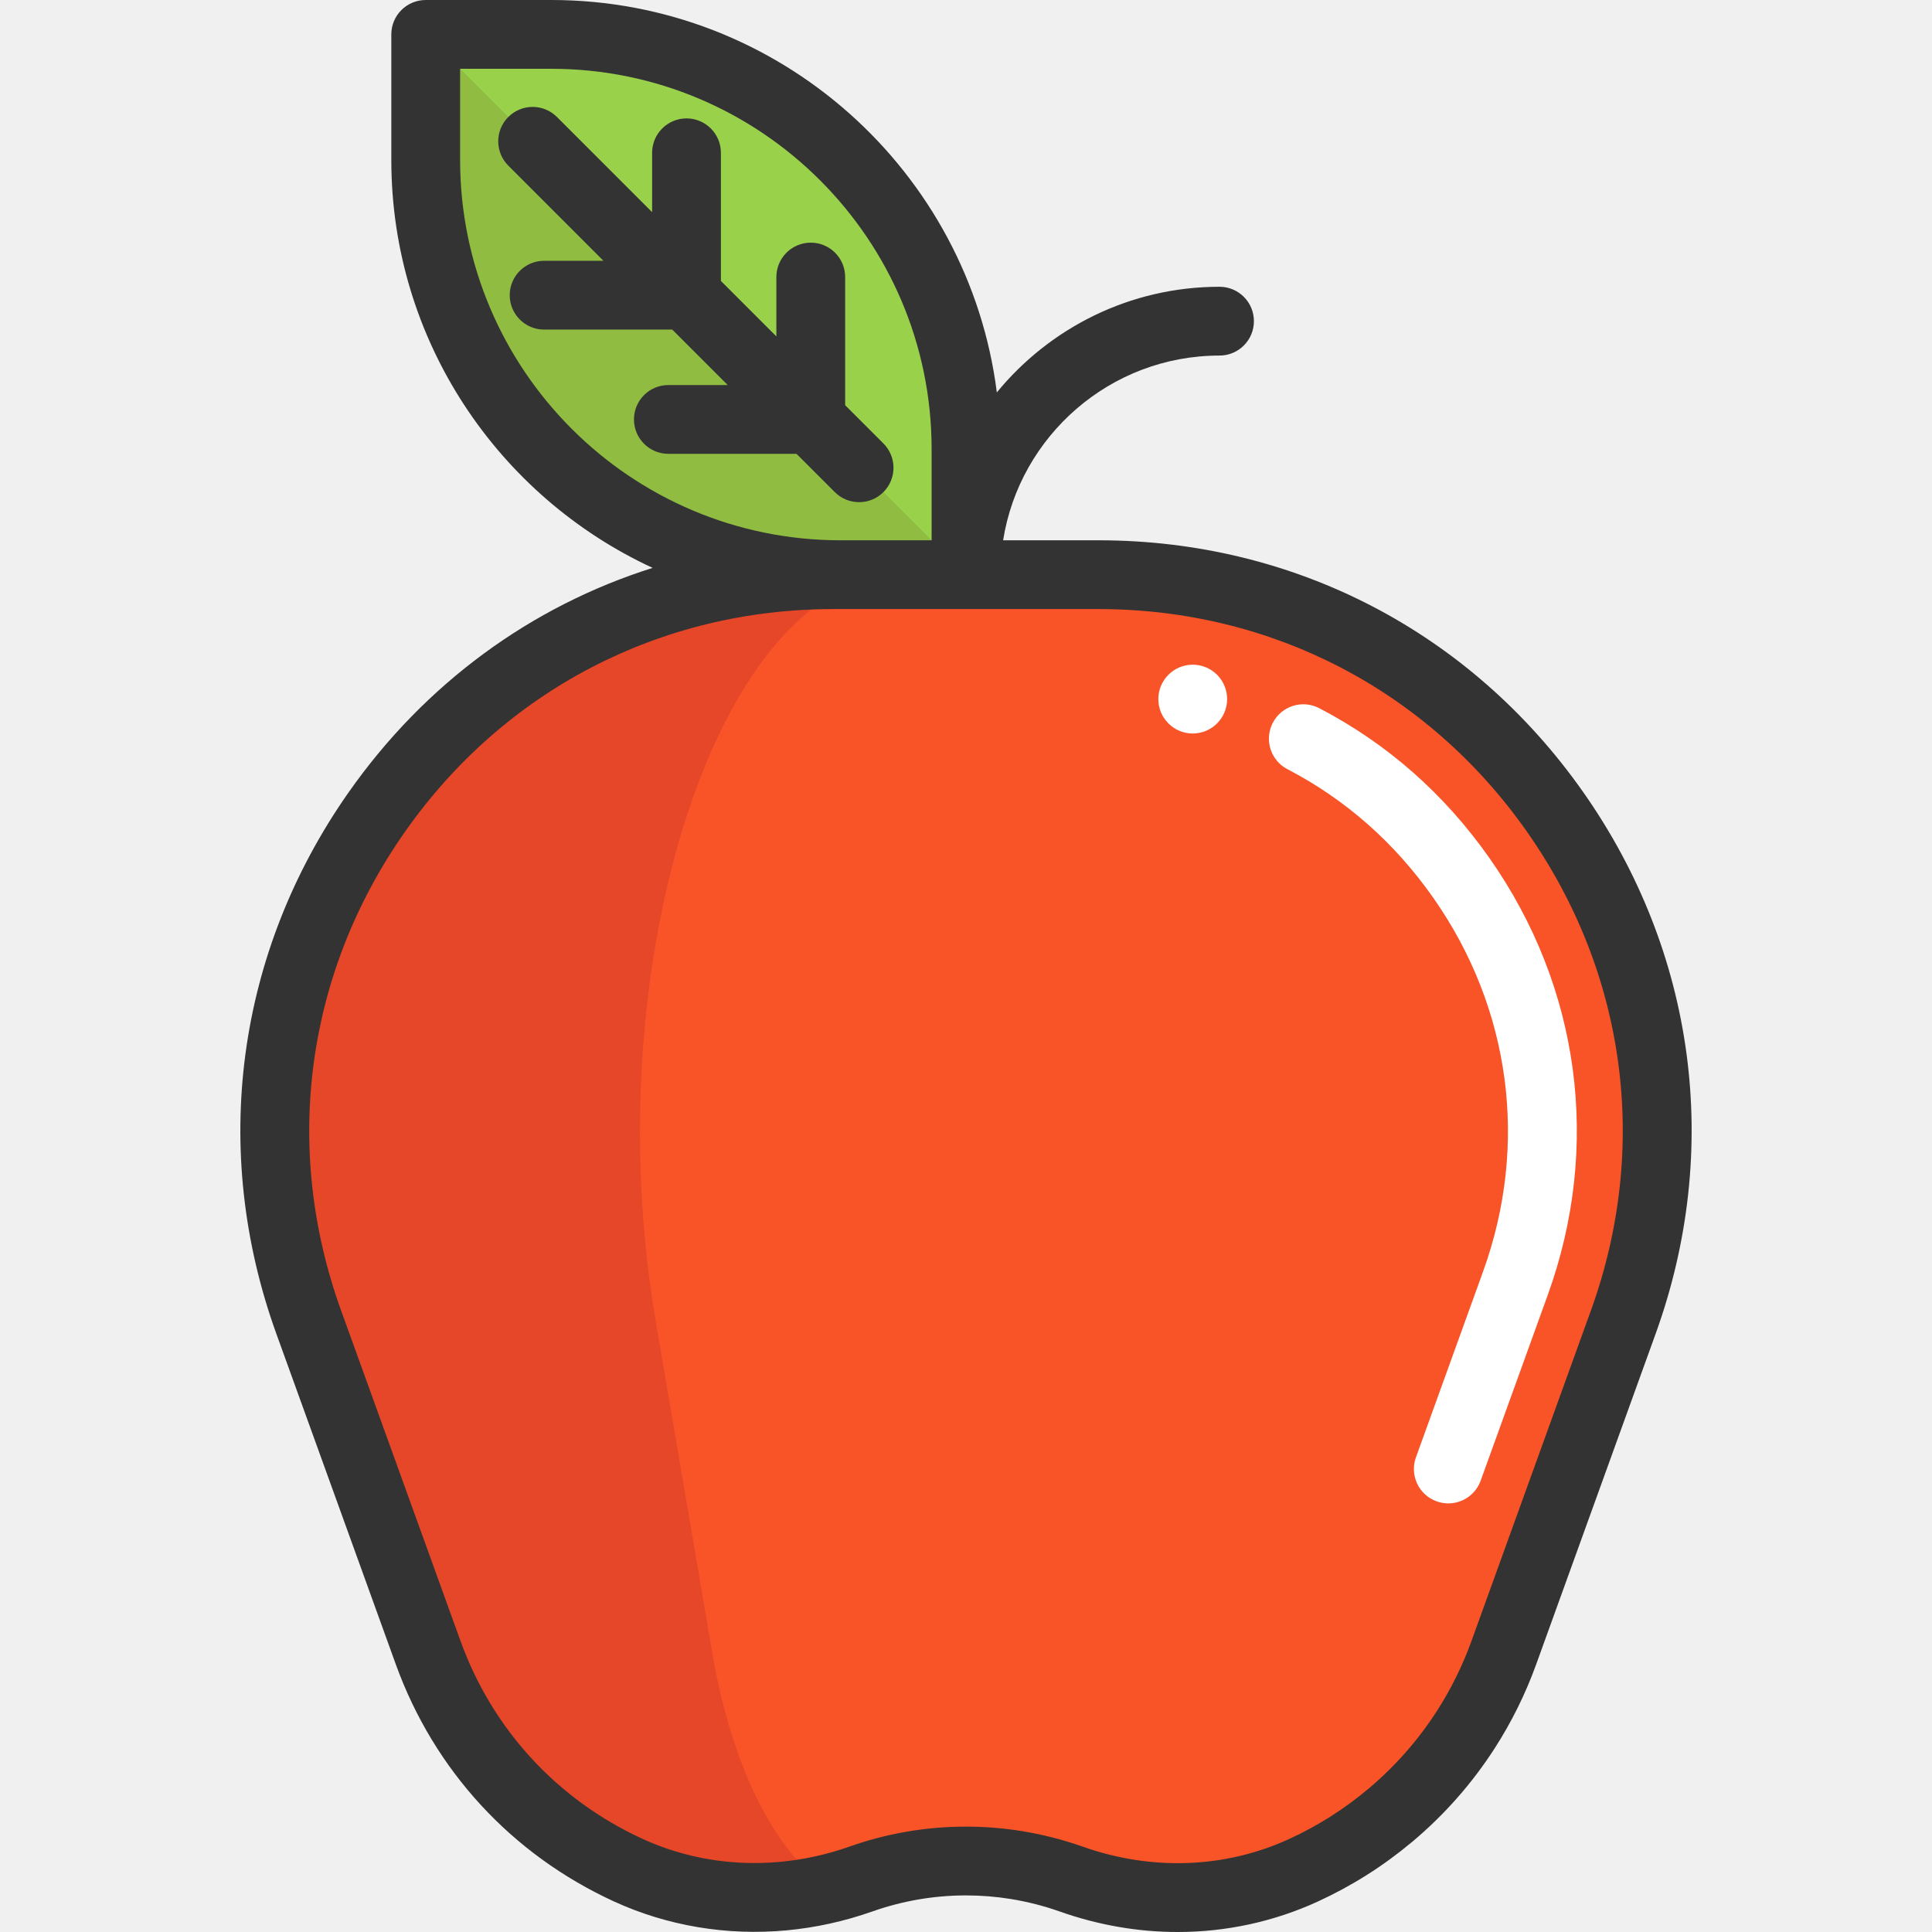
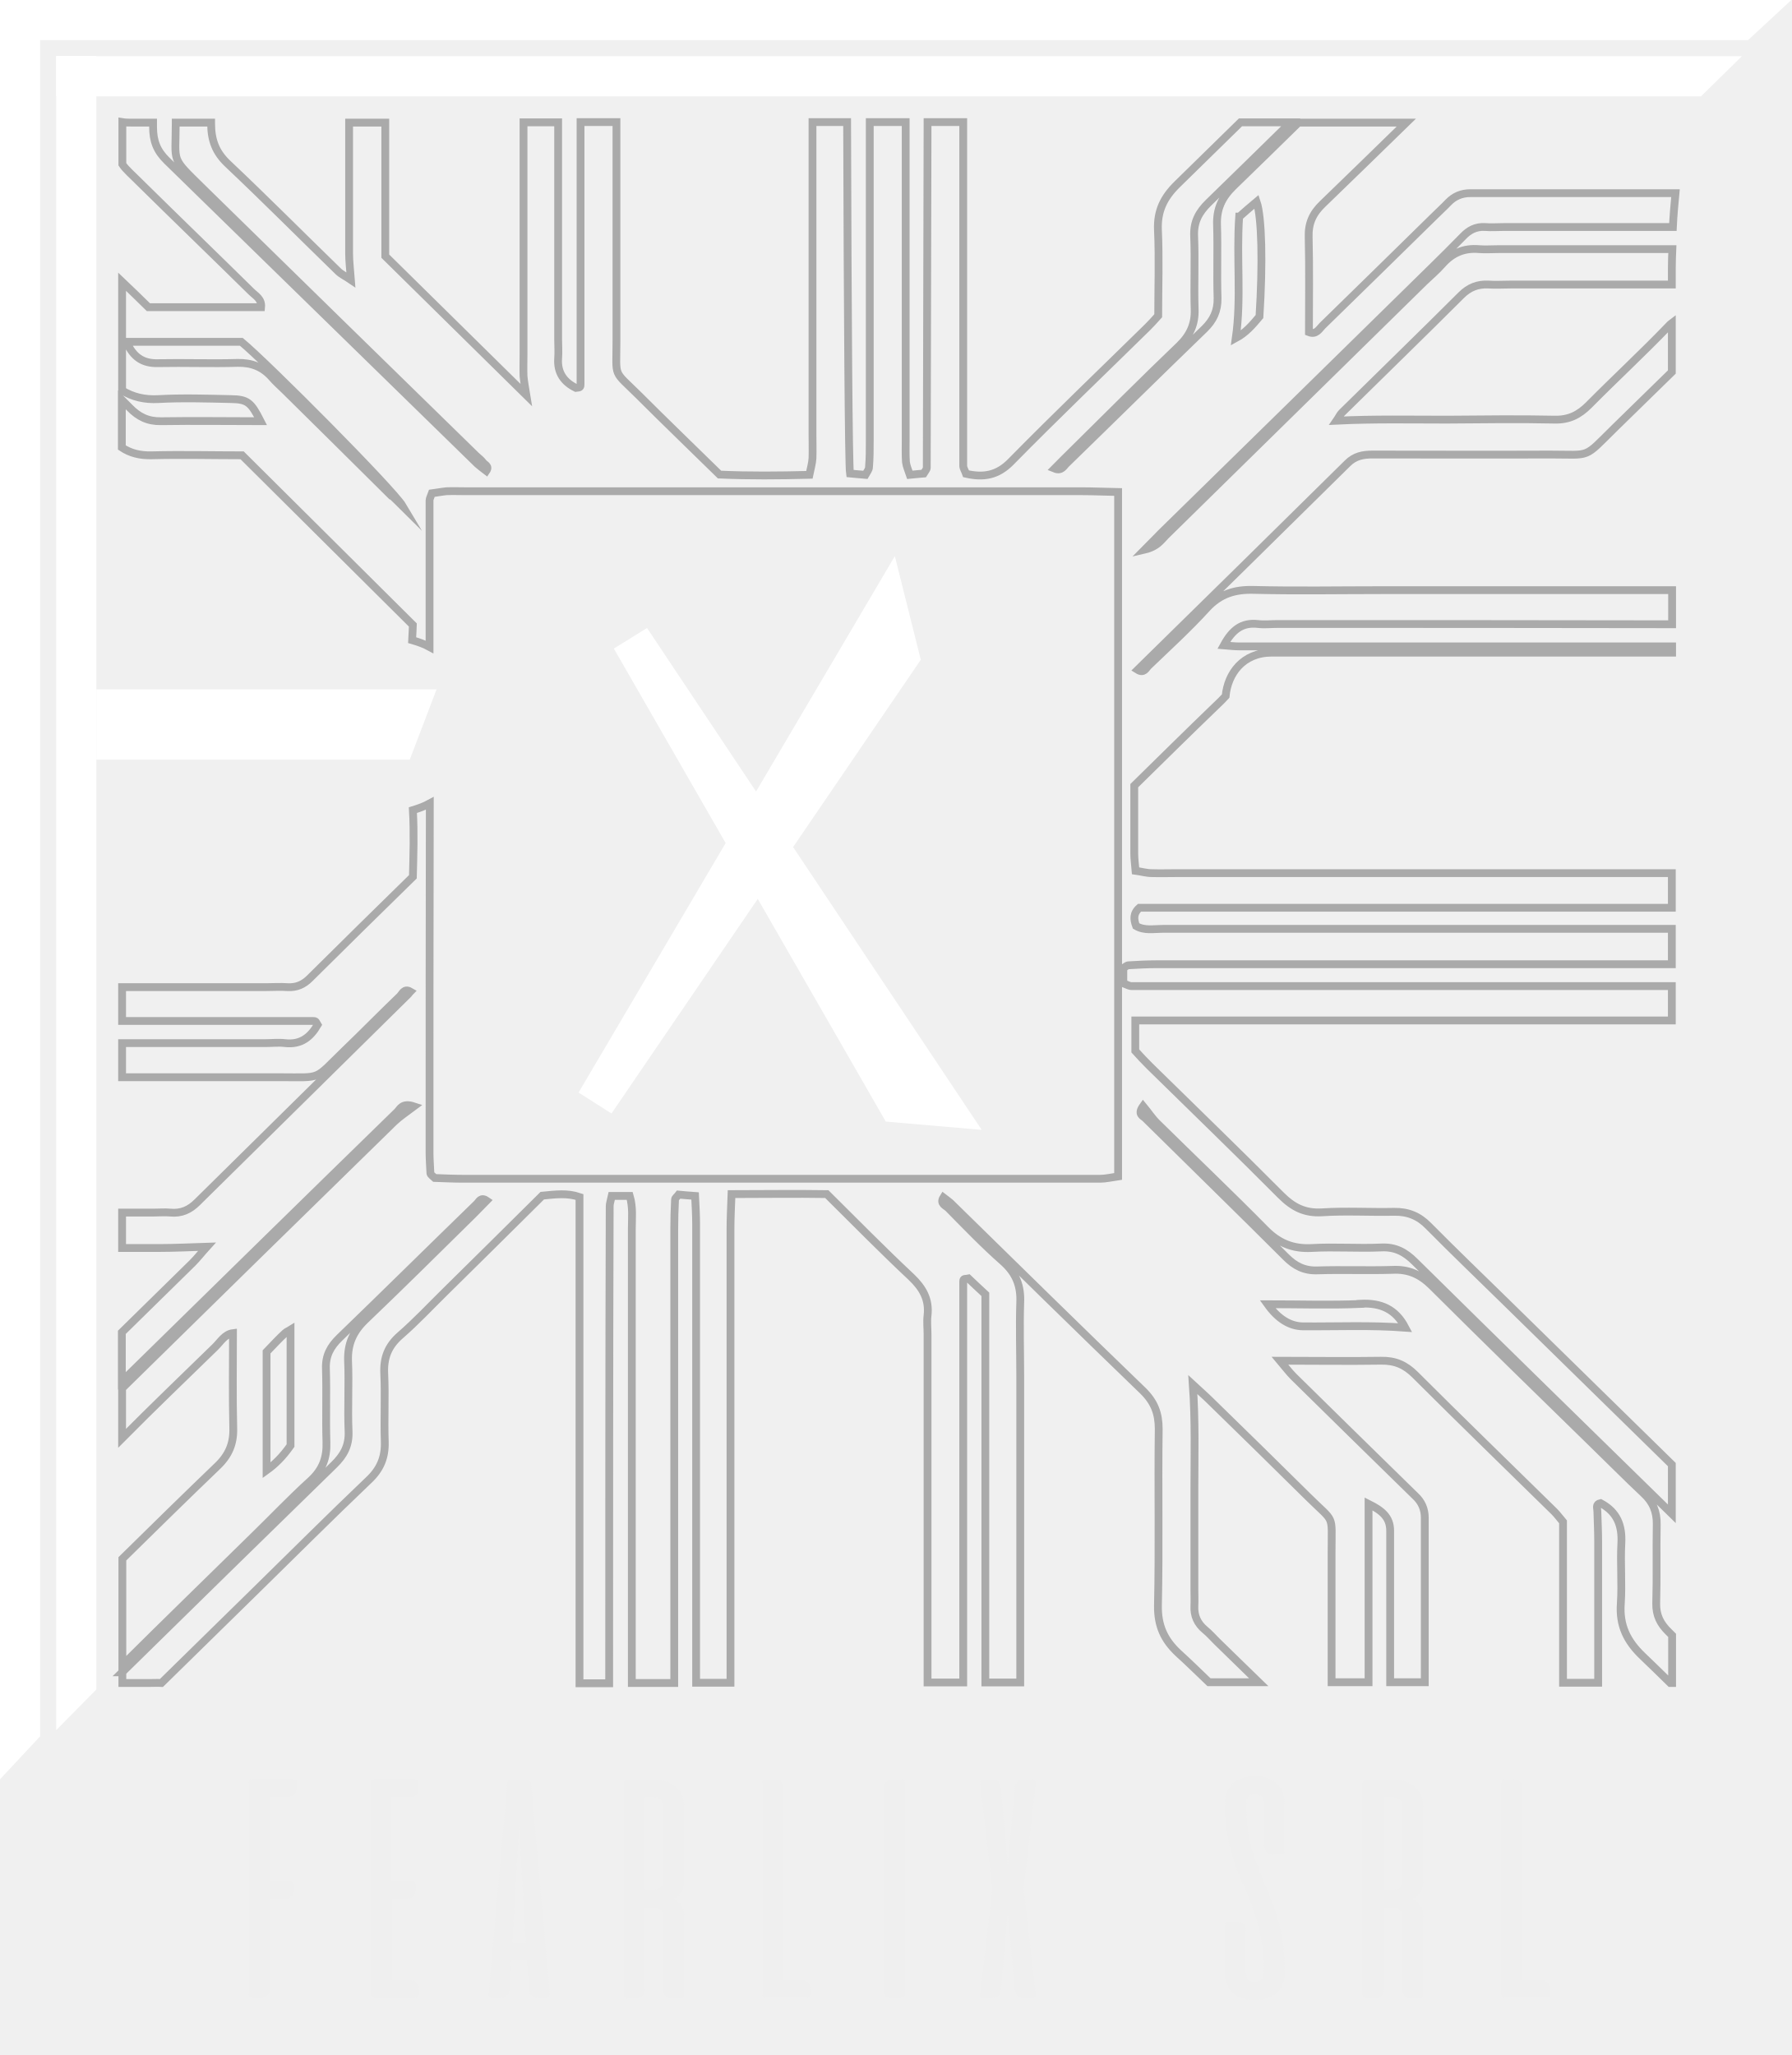
- <svg xmlns="http://www.w3.org/2000/svg" height="800px" width="800px" version="1.1" id="Layer_1" viewBox="0 0 511.999 511.999" xml:space="preserve">
-   <path style="fill:#9AD14B;" d="M256.003,119.022v33.276h-33.276c-60.706,0-109.903-49.209-109.903-109.903V9.119h33.264  C206.794,9.119,256.003,58.328,256.003,119.022z" />
-   <path style="fill:#90BC42;" d="M256.003,152.298h-33.276c-60.706,0-109.903-49.209-109.903-109.903V9.119L256.003,152.298z" />
-   <path style="fill:#F95428;" d="M291.126,152.298c102.478,0,173.879,101.712,139.059,198.088l-31.647,87.577  c-2.613,7.243-6.004,14.061-10.051,20.357c-5.53,8.605-12.299,16.249-20.004,22.727h-0.012c-6.964,5.87-14.706,10.768-23.006,14.584  c-19.373,8.884-41.528,9.443-61.606,2.333c-4.74-1.677-9.601-2.905-14.511-3.707c-4.412-0.717-8.884-1.069-13.344-1.069  c-9.419,0-18.838,1.592-27.856,4.776c-6.684,2.358-13.575,3.877-20.539,4.521c-13.964,1.3-28.135-0.924-41.066-6.855  c-24.197-11.096-43.631-31.538-53.074-57.668L81.82,350.386c-34.82-96.377,36.582-198.088,139.047-198.088h1.859h33.276H291.126z" />
-   <path style="fill:#E54728;" d="M173.809,350.386l14.937,87.577c4.46,26.13,13.624,46.572,25.048,57.668  c2.054,1.993,4.169,3.573,6.332,4.728c-4.132,1.033-8.313,1.738-12.518,2.127c-13.964,1.3-28.135-0.924-41.066-6.855  c-24.197-11.096-43.631-31.538-53.074-57.668L81.82,350.386c-34.82-96.377,36.582-198.088,139.047-198.088h18.558  C191.079,152.298,157.378,254.01,173.809,350.386z" />
+ <svg xmlns="http://www.w3.org/2000/svg" id="Livello_1" data-name="Livello 1" viewBox="0 0 68.81 78.94">
+   <defs>
+     <style>
+       .cls-1 {
+         stroke: #fff;
+         stroke-width: 1.5px;
+       }
+ 
+       .cls-1, .cls-2 {
+         stroke-miterlimit: 10;
+       }
+ 
+       .cls-2 {
+         fill: none;
+         stroke: #aaaaaa;
+         stroke-width: .3px;
+       }
+ 
+       .cls-3 {
+         fill: #efefef;
+       }
+ 
+       .cls-4 {
+         fill: #fff;
+       }
+     </style>
+   </defs>
+   <path class="cls-2" d="m4.7,64.24v.41h1.04c.15,0,.31-.01.46,0,1.19-1.17,2.39-2.34,3.58-3.51,1.46-1.43,2.9-2.87,4.38-4.28.45-.42.64-.88.62-1.48-.03-.87.02-1.74-.02-2.61-.03-.6.14-1.06.61-1.47.61-.53,1.16-1.12,1.74-1.69,1.25-1.23,2.5-2.47,3.72-3.68.52-.05.96-.11,1.43.05v18.68h1.14c0-6.11,0-12.22.02-18.33,0-.1.04-.2.08-.39h.69c.13.44.08.86.08,1.27,0,5.81,0,11.63,0,17.44h1.63c0-5.81,0-11.61,0-17.42,0-.38.01-.77.03-1.15,0-.06.08-.11.14-.19.18.02.38.03.63.05.02.39.04.74.04,1.08,0,5.87,0,11.75,0,17.62h1.32c0-5.81,0-11.61,0-17.42,0-.41.02-.82.04-1.35,1.26,0,2.45-.02,3.66,0,1.09,1.08,2.15,2.16,3.25,3.19.44.42.69.86.62,1.47-.03.24,0,.49,0,.73,0,4.46,0,8.91,0,13.37h1.37c0-5.12,0-10.26,0-15.4,0-.03,0-.07.03-.09.02-.02.07-.01.17-.03.19.18.41.39.65.61v1.06c0,4.62,0,9.23,0,13.85h1.34c0-3.92,0-7.85,0-11.77,0-.94-.03-1.88,0-2.82.03-.64-.16-1.13-.65-1.57-.74-.65-1.42-1.36-2.11-2.06-.1-.1-.34-.17-.19-.41.09.07.18.13.26.2,2.46,2.41,4.92,4.83,7.4,7.22.44.43.61.87.61,1.47-.03,2.26.02,4.53-.03,6.79-.01.76.23,1.31.79,1.83.4.36.78.74,1.17,1.11h1.91c-.54-.52-1.07-1.05-1.61-1.57-.15-.15-.29-.31-.45-.44-.29-.24-.43-.54-.41-.92.01-.21,0-.42,0-.63,0-1.29,0-2.58,0-3.87,0-1.3.04-2.6-.06-4,.28.26.49.44.68.63,1.26,1.23,2.52,2.46,3.77,3.7,1.01,1,.88.61.88,2.08,0,1.67,0,3.35,0,5.02h1.42v-6.85c.5.25.83.5.83,1.03,0,.28,0,.56,0,.84,0,1.66,0,3.32,0,4.98h1.33c0-1.79,0-3.59,0-5.38,0-.31,0-.63,0-.94,0-.33-.12-.61-.37-.84-.15-.14-.3-.3-.45-.44-1.41-1.38-2.82-2.76-4.22-4.14-.19-.19-.35-.41-.52-.61,1.33,0,2.61.02,3.88,0,.54-.01.93.16,1.31.54,1.77,1.77,3.56,3.5,5.34,5.25.12.12.22.26.34.4v1.17c0,1.67,0,3.34,0,5.01h1.35c0-1.81,0-3.62,0-5.43,0-.38-.02-.77-.03-1.15,0-.13-.08-.28.12-.32.64.34.84.86.8,1.56-.04.76.03,1.53-.02,2.3-.06.83.23,1.44.84,2.02.36.34.71.69,1.06,1.03h.07v-1.83s-.09-.09-.13-.13c-.32-.31-.49-.64-.48-1.1.03-1.01,0-2.02.02-3.03.01-.49-.15-.87-.51-1.2-.64-.6-1.26-1.23-1.89-1.84-2.09-2.04-4.18-4.08-6.25-6.14-.44-.43-.89-.63-1.5-.6-.96.03-1.92-.01-2.88.02-.51.02-.87-.17-1.21-.51-1.79-1.79-3.61-3.56-5.41-5.34-.08-.08-.31-.14-.08-.46.2.24.35.48.55.67,1.38,1.36,2.78,2.69,4.14,4.07.51.52,1.06.75,1.79.71.89-.05,1.78.02,2.66-.02.55-.03.93.18,1.3.55,3.28,3.24,6.58,6.46,9.87,9.68,0,0,0,0,0,0v-1.89c-2.14-2.09-4.27-4.19-6.41-6.28-.98-.96-1.97-1.91-2.94-2.89-.37-.38-.79-.55-1.32-.54-.92.02-1.85-.04-2.77.02-.67.04-1.12-.2-1.58-.66-1.66-1.67-3.36-3.31-5.04-4.96-.2-.2-.39-.4-.55-.58v-1.17c3.38,0,6.71,0,10.04,0,3.38,0,6.75,0,10.13,0h.44v-1.32c-6.93,0-13.85,0-20.75,0-.1,0-.19-.06-.32-.11v-.58c.08-.05.14-.11.2-.11.35-.02.7-.04,1.05-.04,6.61,0,13.21,0,19.82,0v-1.36c-3.67,0-7.35,0-11.02,0-2.84,0-5.69,0-8.53,0-.35,0-.71.08-1.03-.11-.09-.25-.12-.48.13-.7h20.45v-1.33c-6.34,0-12.68,0-19.02,0-.32,0-.64.01-.96,0-.2,0-.4-.06-.62-.09-.02-.25-.05-.46-.05-.66,0-.87,0-1.74,0-2.61,1.06-1.04,2.08-2.05,3.12-3.05.16-.15.29-.28.39-.39.08-.86.66-1.67,1.77-1.67h15.38v-.24c-5.55,0-11.1,0-16.65,0-.16,0-.32-.02-.57-.04.32-.59.69-.89,1.31-.82.25.03.5,0,.75,0,5.05,0,10.11,0,15.16.01v-1.31h-11.18c-1.63,0-3.27.03-4.9-.01-.73-.02-1.29.16-1.79.7-.71.78-1.49,1.49-2.25,2.22-.09.09-.17.3-.41.15,2.7-2.65,5.39-5.29,8.06-7.93.28-.28.59-.34.96-.34,2.27,0,4.55.01,6.82,0,1.61,0,1.27.17,2.49-1.03.73-.71,1.46-1.43,2.19-2.14v-1.88s-.08.06-.12.11c-1,1.04-2.06,2.02-3.07,3.04-.37.37-.75.57-1.3.56-1.38-.03-2.77-.01-4.16,0-1.39,0-2.79-.03-4.23.04.09-.13.13-.23.2-.3,1.53-1.51,3.07-3,4.59-4.52.3-.3.63-.43,1.04-.41.28.02.57,0,.85,0,2.07,0,4.13,0,6.2,0v-.65c0-.24.01-.47.02-.71h-6.68c-.25,0-.5.02-.75,0-.58-.05-1.03.15-1.41.58-.21.24-.45.44-.68.66-3.31,3.25-6.63,6.51-9.94,9.76-.18.18-.33.43-.8.54.35-.35.56-.58.78-.79,3.42-3.35,6.84-6.7,10.25-10.05.4-.39.8-.79,1.19-1.19.23-.24.49-.38.84-.36.25.02.5,0,.75,0,2.16,0,4.31,0,6.47,0,.02-.44.06-.87.1-1.3-2.34,0-4.69,0-7.03,0-.28,0-.57,0-.85,0-.34,0-.62.12-.85.36-.17.18-.35.34-.53.52-1.43,1.4-2.86,2.81-4.3,4.21-.13.13-.24.36-.52.25,0-1.21.02-2.42-.01-3.64-.02-.53.15-.92.54-1.29,1.07-1.03,2.14-2.08,3.21-3.12h-4.14c-.84.82-1.67,1.64-2.51,2.45-.44.43-.64.87-.62,1.47.03.94-.01,1.88.02,2.82.01.49-.16.85-.51,1.19-1.77,1.71-3.52,3.44-5.29,5.16-.11.1-.19.31-.46.2.25-.25.49-.5.74-.74,1.35-1.33,2.69-2.68,4.06-3.99.41-.4.6-.83.58-1.39-.03-.94.02-1.88-.02-2.82-.02-.54.18-.91.56-1.28,1.05-1.02,2.1-2.05,3.15-3.08h-1.93c-.81.79-1.62,1.59-2.43,2.38-.52.51-.77,1.03-.74,1.75.05,1.11.01,2.23.01,3.3-.16.18-.28.31-.4.43-1.76,1.73-3.54,3.43-5.26,5.18-.52.53-1.06.61-1.72.46-.04-.12-.11-.21-.11-.31,0-4.39,0-8.8,0-13.2h-1.37c-.01,4.43-.02,8.86-.03,13.28,0,.06-.06.12-.12.22-.14.01-.31.03-.53.05-.06-.18-.13-.33-.15-.49-.02-.28-.01-.56-.01-.83,0-4.08,0-8.15,0-12.23h-1.38c0,4.07,0,8.15,0,12.22,0,.35,0,.7-.03,1.04,0,.09-.08.18-.14.29-.21-.02-.41-.03-.59-.05-.05-.33-.09-6.21-.11-13.5h-1.33c0,3.99,0,7.98,0,11.97,0,.31.01.63,0,.94-.01.2-.07.39-.12.64-1.18.03-2.3.04-3.45-.01-1.04-1.02-2.08-2.02-3.1-3.04-1.01-1-.86-.64-.86-2.09,0-2.8,0-5.61,0-8.41h-1.38c0,3.36,0,6.72,0,10.08,0,.03,0,.08-.03.1-.02.02-.07.02-.15.03-.45-.22-.72-.58-.68-1.13.02-.24,0-.49,0-.73,0-2.78,0-5.56,0-8.34h-1.33c0,2.97,0,5.94,0,8.91,0,.28-.01.56,0,.84.02.24.07.48.11.73-1.8-1.77-3.57-3.52-5.42-5.34v-.92c0-1.4,0-2.81,0-4.21h-1.39c0,1.01,0,2.03,0,3.04,0,.66,0,1.32,0,1.98,0,.31.04.62.07,1.02-.19-.13-.37-.21-.49-.33-1.41-1.37-2.8-2.77-4.23-4.12-.48-.45-.65-.92-.65-1.56,0,0,0-.02,0-.03h-1.36s0,.03,0,.05c0,1.52-.21,1.25,1.02,2.46,3.49,3.42,6.99,6.84,10.49,10.26.1.1.22.18.3.29.05.08.25.13.12.32-.13-.1-.24-.18-.34-.27-3.98-3.88-7.95-7.77-11.93-11.65-.39-.38-.53-.76-.53-1.29,0-.06,0-.11,0-.17h-.83c-.12,0-.23,0-.35-.02v1.62c.13.2.36.39.8.83,1.38,1.36,2.77,2.7,4.15,4.06.16.16.41.28.38.6h-4.33c-.34-.33-.67-.66-1.01-.98v4.18c.41.25.86.36,1.4.33.92-.05,1.85-.02,2.77,0,.65.01.78.12,1.15.85-1.28,0-2.55-.02-3.82,0-.51.01-.87-.17-1.21-.52-.1-.1-.2-.2-.3-.3v1.83c.33.22.7.31,1.14.3,1.17-.03,2.34,0,3.48,0,2.18,2.17,4.32,4.29,6.56,6.52,0,.11-.02.32-.03.58.24.07.47.15.67.26,0-1.88,0-3.75,0-5.63,0-.06.04-.13.09-.27.16-.02.36-.06.56-.08.25-.01.5,0,.75,0,7.89,0,15.77,0,23.66,0,.42,0,.84.02,1.39.03,0,8.85,0,17.54,0,26.29-.28.04-.48.09-.68.09-1.1,0-2.2,0-3.3,0-7.07,0-14.14,0-21.2,0-.38,0-.77-.02-1.07-.03-.1-.09-.13-.11-.15-.14-.02-.03-.02-.07-.02-.1-.01-.24-.03-.49-.03-.73,0-4.47,0-8.94.01-13.42-.2.11-.42.19-.65.26.05.88.02,1.73,0,2.56-1.36,1.33-2.66,2.61-3.96,3.9-.24.24-.51.36-.85.34-.28-.02-.57,0-.85,0-1.84,0-3.67,0-5.51,0v1.3c2.44,0,4.89,0,7.33,0,.04,0,.07,0,.1.02.02.01.03.05.08.13-.27.46-.63.77-1.25.7-.25-.03-.5,0-.75,0-1.84,0-3.68,0-5.51,0v1.31c2.02,0,4.04,0,6.06,0,1.66,0,1.29.13,2.49-1.03.71-.68,1.4-1.39,2.11-2.07.1-.09.17-.33.41-.19-.03.03-.04.06-.07.09-2.7,2.67-5.41,5.33-8.11,8-.3.3-.62.44-1.04.4-.21-.02-.43,0-.64,0-.4,0-.81,0-1.21,0v1.36c.47,0,.95,0,1.42,0,.59,0,1.19-.03,1.84-.05-.2.22-.37.44-.56.63-.9.89-1.81,1.77-2.71,2.66v1.88c.06-.05.11-.1.17-.16,3.47-3.4,6.93-6.8,10.41-10.19.11-.11.19-.36.64-.21-.32.24-.56.4-.76.59-3.49,3.41-6.97,6.82-10.45,10.24v1.92c1.17-1.18,2.37-2.33,3.56-3.49.22-.21.38-.51.7-.55,0,1.22-.02,2.43.01,3.64.02.6-.17,1.05-.61,1.47-1.23,1.18-2.44,2.37-3.65,3.56v4.09c1.67-1.66,3.36-3.3,5.04-4.95.73-.71,1.43-1.45,2.19-2.14.46-.42.63-.88.61-1.48-.03-.94.01-1.88-.02-2.82-.02-.5.17-.85.52-1.19,1.77-1.71,3.52-3.44,5.29-5.16.07-.07.14-.26.36-.11-.23.23-.44.46-.66.67-1.33,1.31-2.65,2.62-4,3.91-.47.45-.68.93-.66,1.57.04.9-.02,1.81.02,2.72.02.54-.18.91-.56,1.28-2.72,2.65-5.43,5.31-8.14,7.97Zm47.56-14.16c.79-.04,1.35.21,1.72.92-1.32-.1-2.62-.04-3.93-.05q-.76-.01-1.36-.85c1.26,0,2.41.04,3.57-.01Zm-4.65-41.76c.19-.17.42-.37.66-.57.2.59.24,2.36.11,4.41-.26.31-.52.62-.91.83.22-1.54.02-3.07.13-4.67ZM14.97,18.98c-1.34-1.33-2.68-2.66-4.02-3.98-.17-.17-.36-.33-.52-.52-.35-.39-.77-.55-1.3-.54-1.02.03-2.03-.01-3.05.01-.6.02-.97-.24-1.22-.82h4.41c.96.79,5.82,5.67,6.2,6.31-.16-.16-.33-.31-.49-.47Zm-3.81,36.55c-.31.44-.6.72-.92.95v-4.55c.27-.28.48-.51.71-.72.07-.07.18-.1.21-.12v4.44Z" />
+   <polygon class="cls-1" points="22.87 42.35 34.09 23.32 34.56 25.2 22.87 42.35" />
+   <polygon class="cls-1" points="24.23 24.54 36.22 42.52 34.48 42.37 24.23 24.54" />
  <g>
-     <path style="fill:#FFFFFF;" d="M383.814,398.415c-1.029,0-2.075-0.175-3.098-0.544c-4.735-1.711-7.185-6.936-5.475-11.671   l17.793-49.237c12.162-33.664,7.342-69.773-13.223-99.069c-10.248-14.596-23.242-26.053-38.625-34.049   c-4.468-2.321-6.206-7.824-3.883-12.292c2.323-4.468,7.826-6.204,12.291-3.883c18.005,9.359,33.193,22.733,45.139,39.75   c24.025,34.224,29.654,76.408,15.447,115.737l-17.793,49.238C391.047,396.108,387.545,398.415,383.814,398.415z" />
-     <circle style="fill:#FFFFFF;" cx="316.086" cy="185.267" r="9.115" />
+     <path class="cls-3" d="m11.27,68.36s.07.01.09.03c.02.02.04.05.04.09v.2c0,.1-.03.19-.08.25-.06.06-.13.1-.22.1h-.74v3.23h.8s.07,0,.09.03c.02.02.04.05.04.09v.2c0,.1-.03.19-.08.25-.06.06-.13.1-.22.1h-.62v3.47c0,.1-.03.19-.09.25-.06.07-.14.1-.26.1h-.34s-.07-.01-.09-.04c-.02-.02-.03-.05-.03-.09v-8.15s0-.07.03-.09c.02-.02.05-.04.09-.04h1.6Z" />
+     <path class="cls-3" d="m15.95,68.36s.07.01.09.03c.02.02.04.05.04.09v.2c0,.1-.03.19-.08.25-.06.06-.13.1-.22.1h-.74v3.23h.8s.07,0,.09.03c.02.02.04.05.04.09v.2c0,.1-.03.19-.08.25-.06.06-.13.1-.22.1h-.62v3.15h.74c.09,0,.17.03.22.1.06.06.08.15.08.25v.2s-.01.07-.04.09c-.02.02-.05.03-.09.03h-1.6s-.07-.01-.09-.04c-.02-.02-.03-.05-.03-.09v-8.15s0-.07.03-.09c.02-.02.05-.04.09-.04h1.6Z" />
+     <path class="cls-3" d="m20.28,68.36s.06.01.08.04c.02.02.03.05.04.08l.72,8.13s0,.07-.03.1c-.03.03-.07.05-.12.05h-.29c-.1,0-.18-.03-.25-.09-.07-.06-.1-.13-.11-.21l-.07-1.15h-.61l-.07,1.15c0,.08-.04.16-.11.21-.07.06-.15.09-.25.09h-.29c-.06,0-.1-.02-.12-.05-.03-.03-.04-.07-.03-.1l.72-8.13s.02-.06.04-.08c.02-.02.05-.04.08-.04h.68Zm-.61,6.28h.53l-.26-4.49-.26,4.49Z" />
+     <path class="cls-3" d="m25.14,68.36c.17,0,.33.03.47.08s.26.12.36.21c.1.09.18.2.23.32.05.13.08.27.08.43v2.84c0,.18-.04.32-.1.43-.07.11-.17.2-.29.27.12.07.22.16.29.27.07.11.1.25.1.42v3.01s0,.07-.03.09c-.02.02-.05.04-.09.04h-.34c-.12,0-.2-.03-.26-.1-.06-.07-.09-.15-.09-.25v-2.78c0-.11-.03-.2-.08-.26-.05-.07-.14-.1-.27-.1h-.35v3.14c0,.1-.03.19-.09.25-.06.07-.14.1-.26.1h-.34s-.07-.01-.09-.04c-.02-.02-.03-.05-.03-.09v-8.15s0-.07.03-.09c.02-.02.05-.04.09-.04h1.04Zm-.36.67v3.56h.35c.12,0,.21-.03.26-.1.06-.07.08-.15.08-.26v-2.84c0-.1-.03-.19-.09-.26-.06-.07-.15-.1-.26-.1h-.35Z" />
+     <path class="cls-3" d="m29.4,76.76s-.07-.01-.09-.04c-.02-.02-.03-.05-.03-.09v-8.15s0-.07.03-.09c.02-.02.05-.04.09-.04h.34c.1,0,.19.03.25.08.06.06.1.13.1.22v7.42h.74c.09,0,.17.03.22.1.06.06.08.15.08.25v.2s-.01.07-.04.09c-.02.02-.05.03-.09.03h-1.6Z" />
+     <path class="cls-3" d="m33.96,68.66c0-.09.03-.17.1-.22.06-.06.15-.08.25-.08h.34s.07.01.09.04c.02.02.03.05.03.09v8.06c0,.06-.02.11-.06.15s-.09.06-.15.06h-.37c-.06,0-.11-.02-.15-.06s-.06-.09-.06-.15v-7.88Z" />
+     <path class="cls-3" d="m39.32,72.56l.47,4.07s0,.07-.03.09c-.02.02-.05.04-.09.04h-.34c-.12,0-.2-.03-.26-.1-.05-.07-.08-.15-.09-.25l-.27-2.96-.26,2.96c0,.1-.04.19-.09.25-.05.07-.14.1-.25.1h-.34s-.07-.01-.09-.04c-.02-.02-.03-.05-.03-.09l.47-4.07-.47-4.07s0-.07.03-.09c.02-.02.05-.04.09-.04h.34c.12,0,.2.03.25.1.05.07.08.15.09.25l.26,2.96.27-2.96c0-.1.04-.19.09-.25.05-.07.14-.1.26-.1h.34s.07.01.09.04c.02.02.03.05.03.09l-.47,4.07Z" />
+     <path class="cls-3" d="m48.91,71.25c-.12,0-.2-.03-.26-.1-.06-.07-.09-.15-.09-.26v-1.61c0-.11-.03-.2-.09-.26-.06-.07-.15-.1-.26-.1s-.21.03-.26.1c-.06.07-.08.15-.08.26,0,.36.02.69.06.98.04.29.1.56.17.81s.15.48.24.7.18.44.27.66c.09.22.18.44.27.67.09.23.17.48.24.74.07.27.13.56.17.88.04.32.06.68.06,1.08,0,.16-.03.3-.08.43-.05.13-.13.23-.23.32-.1.09-.22.16-.37.21-.14.05-.3.07-.47.07-.36,0-.65-.09-.85-.28-.2-.18-.3-.44-.3-.76v-1.84s0-.07.03-.09c.02-.02.05-.04.09-.04h.34c.12,0,.2.03.26.1.06.07.09.15.09.25v1.61c0,.11.03.19.09.26.06.07.15.1.26.1s.21-.03.26-.1c.06-.07.08-.15.08-.26,0-.51-.04-.96-.11-1.34s-.17-.73-.28-1.05c-.11-.31-.23-.61-.36-.89-.13-.28-.25-.58-.36-.89-.11-.31-.21-.66-.28-1.03-.07-.38-.11-.82-.11-1.32,0-.16.03-.3.08-.43s.13-.23.23-.32c.1-.09.22-.16.36-.21.14-.05.3-.07.47-.07.36,0,.65.09.85.28.2.18.3.44.3.76v1.84s0,.07-.03.09c-.02.02-.05.04-.09.04h-.34Z" />
+     <path class="cls-3" d="m53.53,68.36c.17,0,.33.03.47.08s.26.12.36.21c.1.09.18.2.23.32.05.13.08.27.08.43v2.84c0,.18-.04.32-.1.43-.07.11-.17.2-.29.27.12.07.22.16.29.27.07.11.1.25.1.42v3.01s0,.07-.03.09c-.02.02-.05.04-.09.04h-.34c-.12,0-.2-.03-.26-.1-.06-.07-.09-.15-.09-.25v-2.78c0-.11-.03-.2-.08-.26-.05-.07-.14-.1-.27-.1h-.35v3.14c0,.1-.03.19-.09.25-.06.07-.14.1-.26.1h-.34s-.07-.01-.09-.04c-.02-.02-.03-.05-.03-.09v-8.15s0-.07.03-.09c.02-.02.05-.04.09-.04h1.04Zm-.36.67v3.56h.35c.12,0,.21-.03.26-.1.06-.07.08-.15.08-.26v-2.84c0-.1-.03-.19-.09-.26-.06-.07-.15-.1-.26-.1h-.35Z" />
+     <path class="cls-3" d="m57.79,76.76s-.07-.01-.09-.04c-.02-.02-.03-.05-.03-.09v-8.15s0-.07.03-.09c.02-.02.05-.04.09-.04h.34c.1,0,.19.03.25.08.06.06.1.13.1.22v7.42h.74c.09,0,.17.03.22.1.06.06.08.15.08.25v.2s-.01.07-.04.09c-.02.02-.05.03-.09.03h-1.6Z" />
  </g>
-   <g>
-     <path style="fill:#333333;" d="M419.601,209.964c-29.793-42.441-76.621-66.783-128.479-66.783h-25.286   c4.387-27.704,28.43-48.955,57.348-48.955c5.035,0,9.115-4.081,9.115-9.115c0-5.034-4.08-9.115-9.115-9.115   c-23.759,0-45.01,10.919-59.015,27.998C256.759,45.433,206.632,0,146.093,0h-33.275c-5.035,0-9.115,4.081-9.115,9.115v33.276   c0,47.869,28.41,89.222,69.25,108.101c-32.202,10.166-60.311,30.634-80.554,59.469c-29.793,42.441-36.775,94.752-19.156,143.521   l0,0l31.649,87.579c10.148,28.08,30.691,50.403,57.845,62.855c14.113,6.473,29.92,9.116,45.708,7.646   c7.694-0.712,15.342-2.395,22.733-5.002c7.998-2.824,16.349-4.256,24.821-4.256c4,0,7.997,0.32,11.875,0.95   c4.44,0.726,8.793,1.836,12.937,3.302c10.265,3.635,20.829,5.445,31.291,5.444c12.79,0,25.43-2.705,37.165-8.088   c8.956-4.118,17.292-9.381,24.782-15.652c0.1-0.077,0.198-0.156,0.294-0.237c8.494-7.141,15.831-15.477,21.806-24.775   c4.464-6.942,8.15-14.409,10.957-22.188l31.647-87.579C456.374,304.714,449.393,252.404,419.601,209.964z M121.934,42.391V18.23   h24.16c55.576,0,100.792,45.214,100.792,100.791v24.161h-24.161C167.148,143.182,121.934,97.967,121.934,42.391z M421.61,347.287   l-31.649,87.582c-2.344,6.497-5.422,12.728-9.145,18.522c-4.923,7.66-10.957,14.54-17.936,20.453   c-0.097,0.075-0.193,0.152-0.287,0.232c-6.311,5.321-13.355,9.786-20.931,13.268c-16.994,7.794-36.444,8.515-54.767,2.026   c-5.165-1.827-10.576-3.21-16.089-4.11c-4.849-0.788-9.831-1.187-14.808-1.187c-10.544,0-20.938,1.782-30.888,5.295   c-5.973,2.107-12.146,3.467-18.352,4.041c-12.616,1.175-25.21-0.922-36.424-6.065c-22.673-10.397-39.828-29.036-48.299-52.48   l-31.649-87.579v0.001c-15.572-43.104-9.401-89.341,16.932-126.852c26.33-37.51,67.716-59.023,113.543-59.023h70.259   c45.834,0,87.225,21.514,113.558,59.027C431.012,257.949,437.182,304.184,421.61,347.287z" />
-     <path style="fill:#333333;" d="M227.667,133.08c2.332,0,4.666-0.89,6.446-2.67c3.56-3.56,3.56-9.331,0-12.89l-10.138-10.138V73.42   c0-5.034-4.08-9.115-9.115-9.115c-5.035,0-9.115,4.081-9.115,9.115v15.731l-14.698-14.698v-33.96c0-5.034-4.08-9.115-9.115-9.115   c-5.035,0-9.115,4.081-9.115,9.115v15.73l-25.221-25.221c-3.561-3.56-9.331-3.56-12.891,0s-3.56,9.331,0,12.89l25.221,25.221   h-15.73c-5.035,0-9.115,4.081-9.115,9.115c0,5.034,4.08,9.115,9.115,9.115h33.96l14.697,14.697h-15.73   c-5.035,0-9.115,4.081-9.115,9.115s4.08,9.115,9.115,9.115h33.961l10.138,10.138C223.001,132.189,225.335,133.08,227.667,133.08z" />
-   </g>
+   <polyline class="cls-4" points="3.7 26.48 16.77 26.48 15.74 29.18 3.7 29.18" />
+   <polyline class="cls-4" points="67.15 1.54 0 1.54 0 0 68.81 0" />
+   <polyline class="cls-4" points="65.34 3.7 2.16 3.7 2.16 2.16 66.91 2.16" />
+   <polyline class="cls-4" points="1.54 66.7 1.54 0 0 0 0 68.35" />
+   <polyline class="cls-4" points="3.7 64.9 3.7 2.15 2.16 2.15 2.16 66.46" />
</svg>
